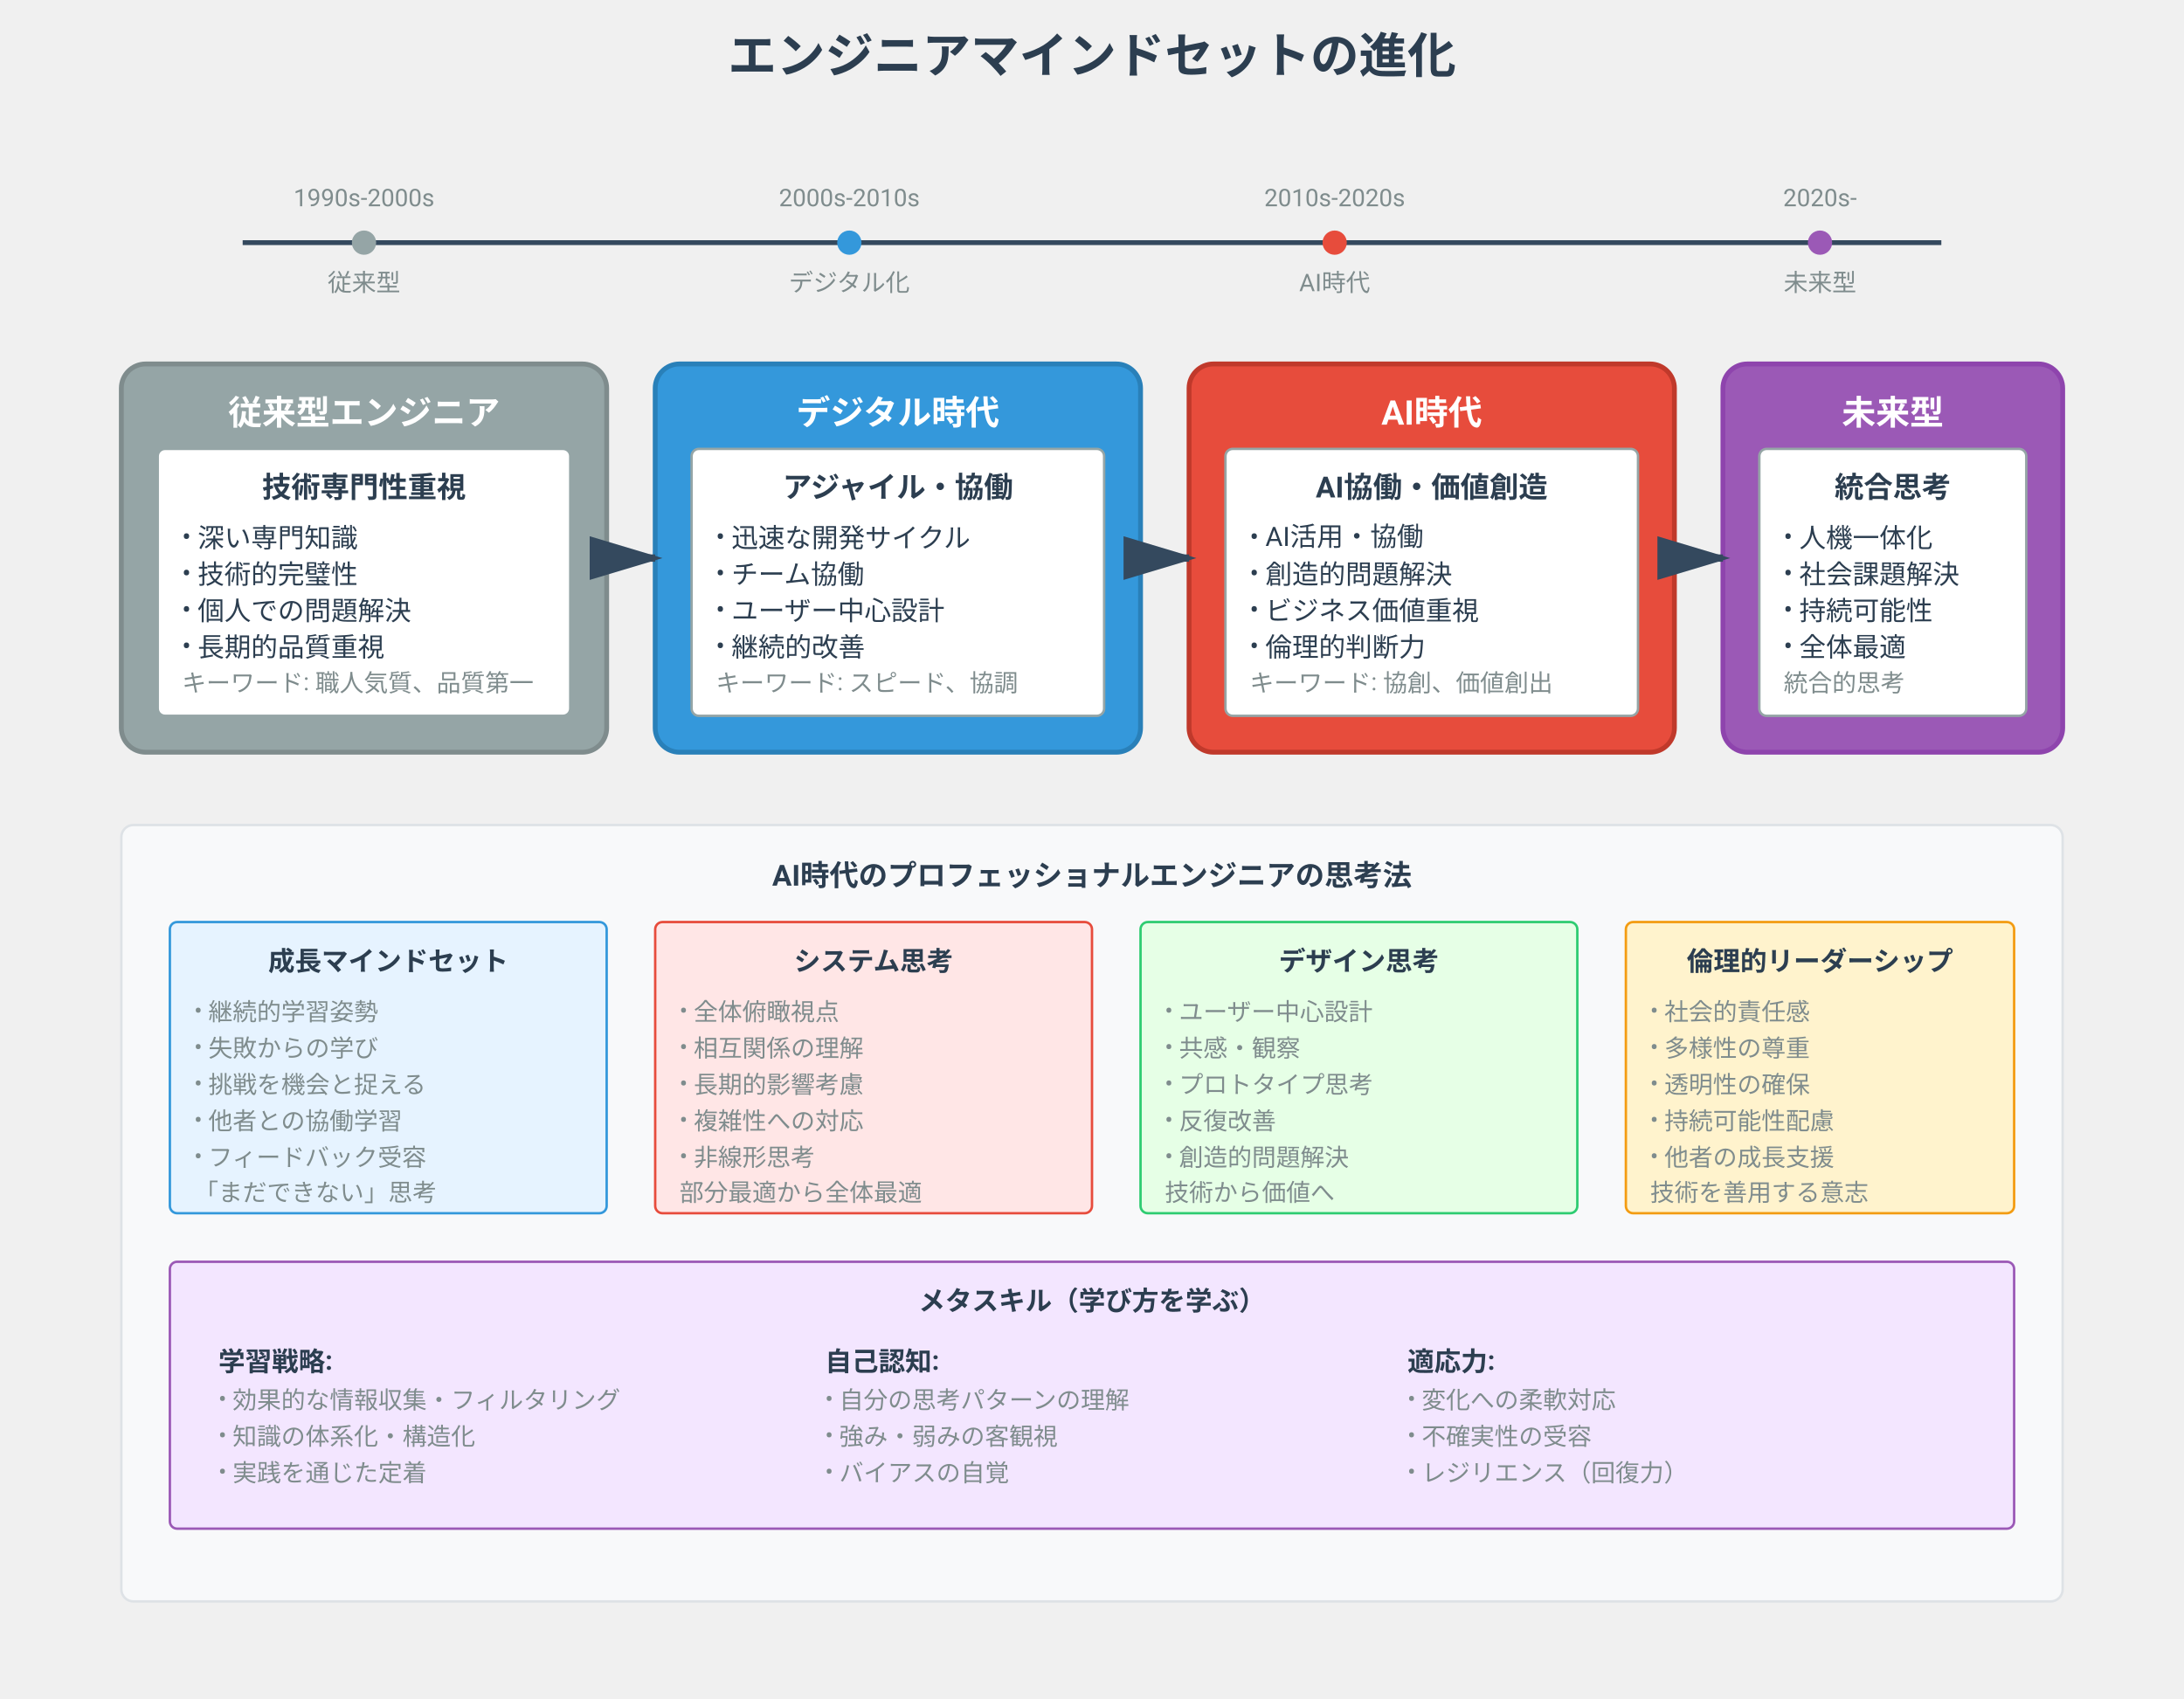
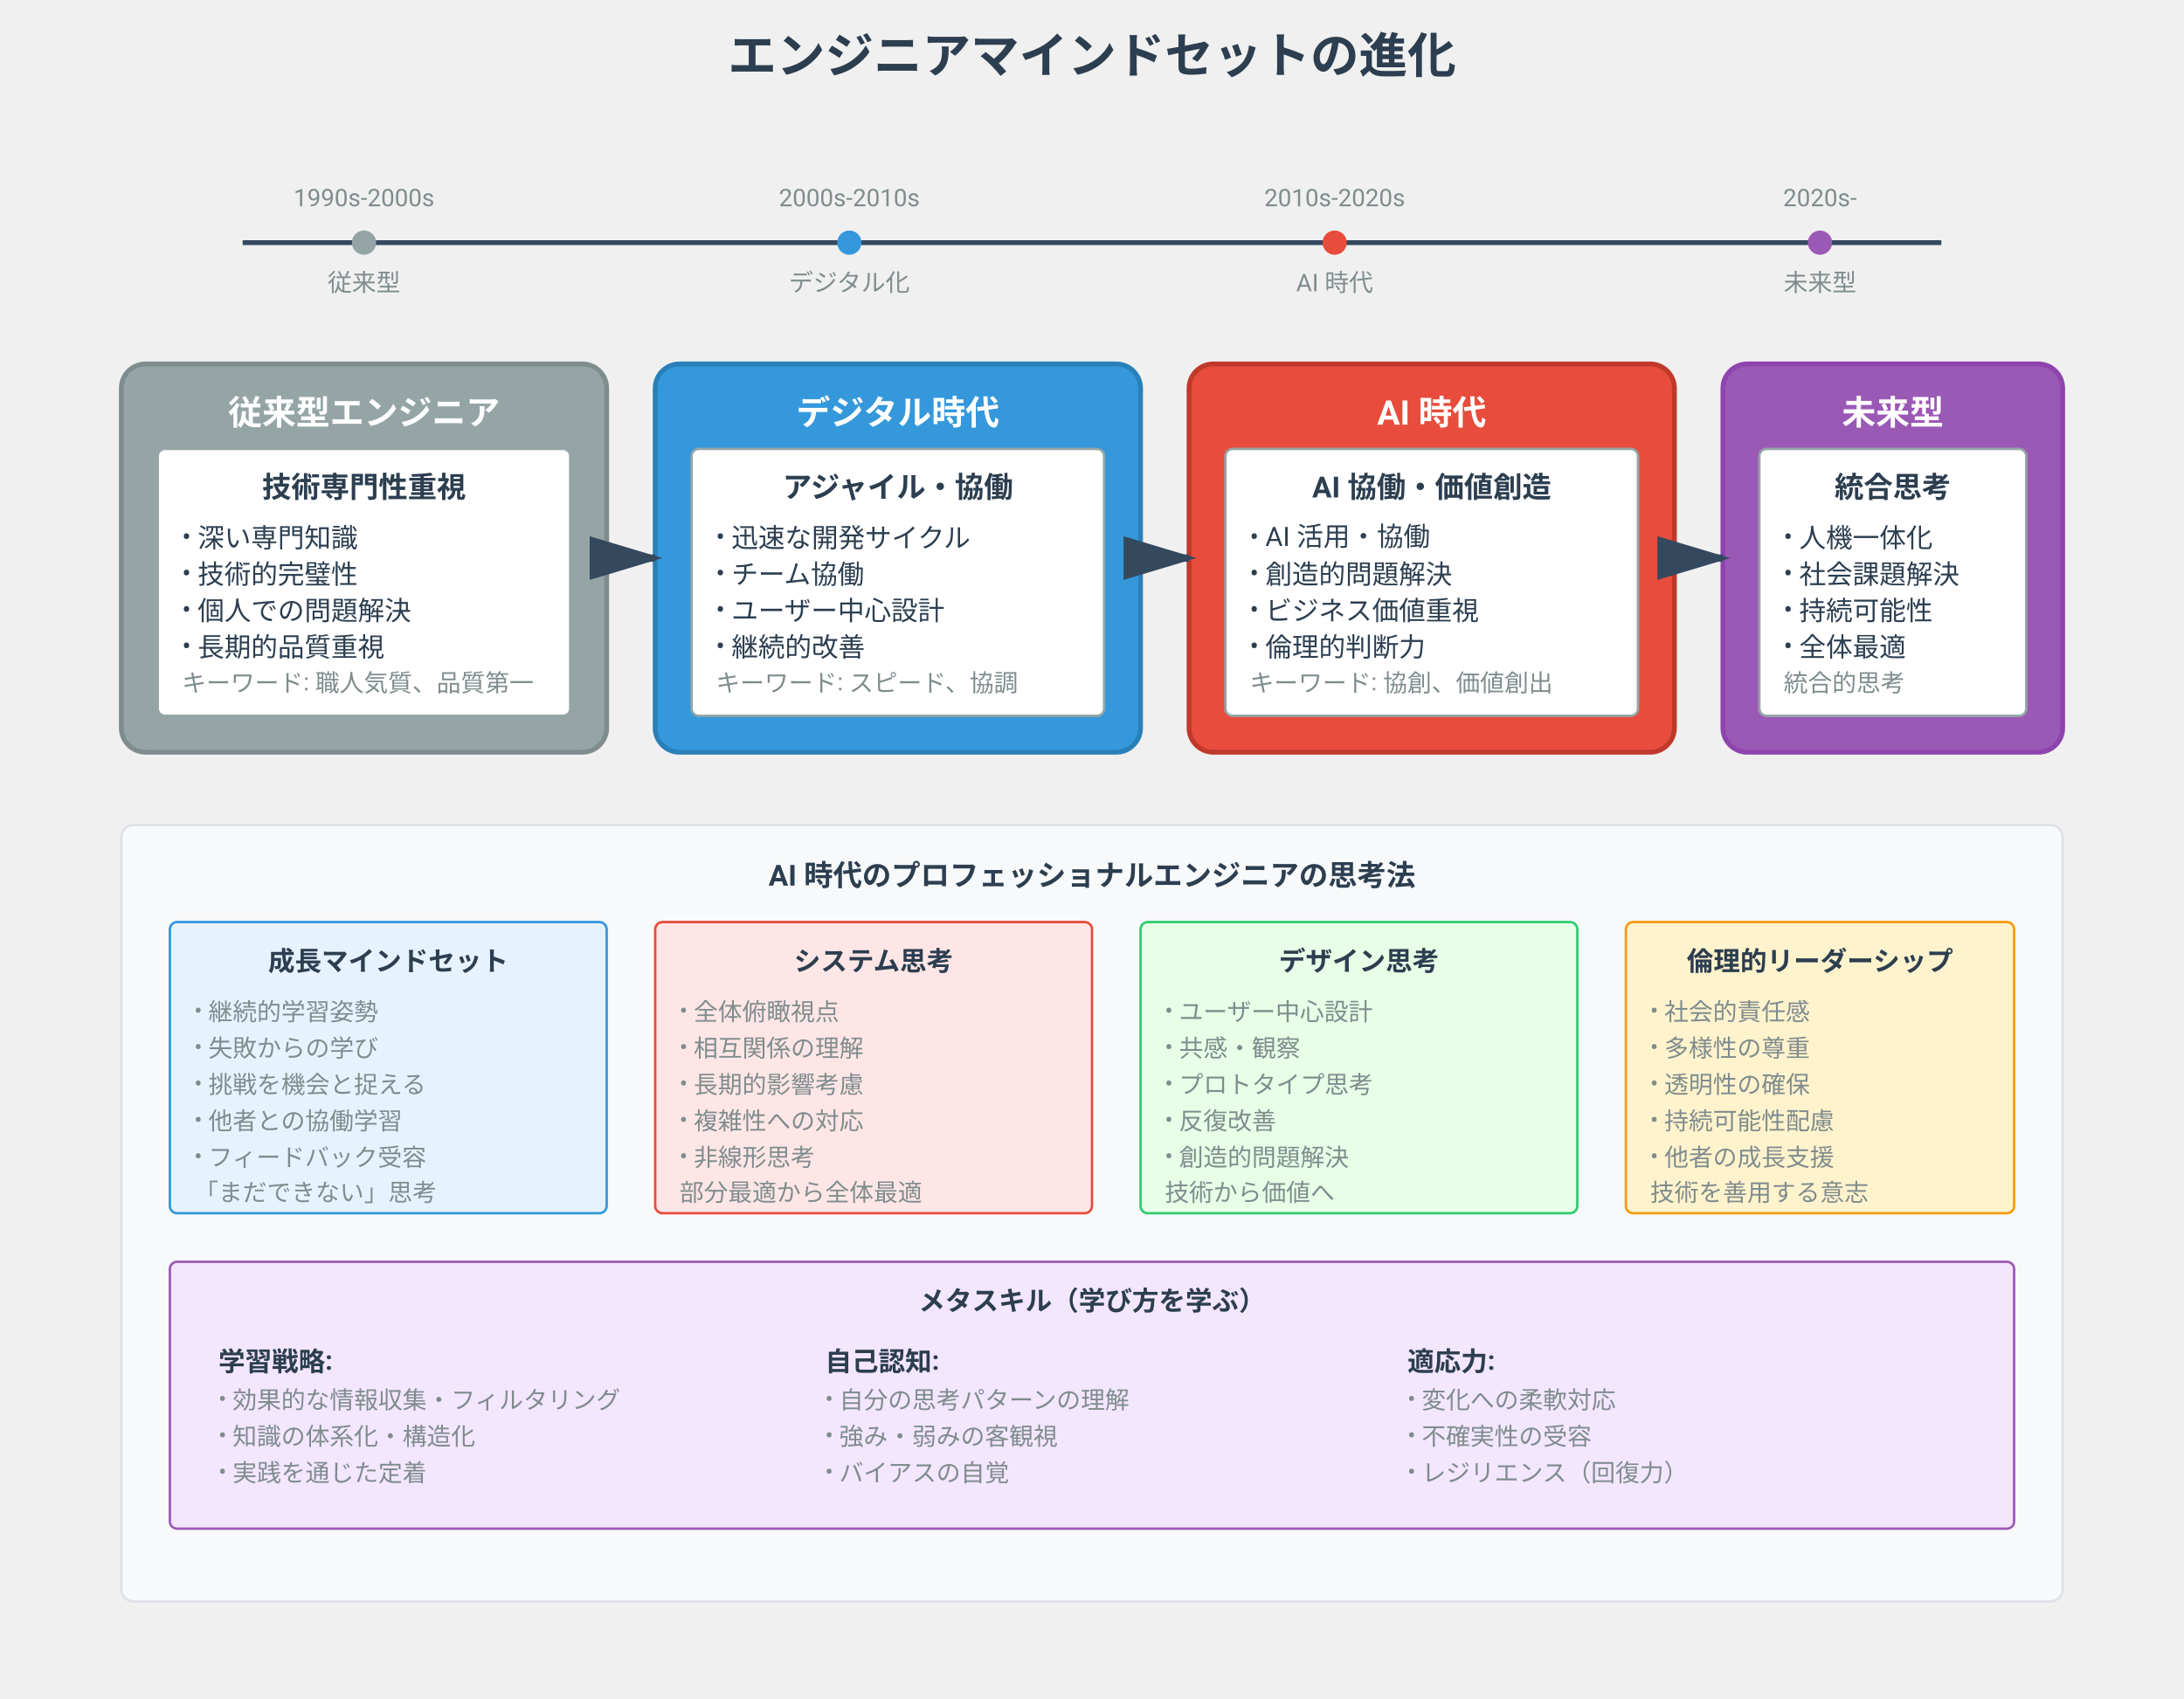
<svg xmlns="http://www.w3.org/2000/svg" width="900" height="700" viewBox="0 0 900 700">
  <defs>
    <style>
      .title { font-family: -apple-system, BlinkMacSystemFont, 'Segoe UI', Roboto, 'Helvetica Neue', Arial, 'Noto Sans', sans-serif, 'Apple Color Emoji', 'Segoe UI Emoji', 'Segoe UI Symbol', 'Noto Color Emoji'; font-size: 20px; font-weight: bold; fill: #2c3e50; }
      .era-title { font-family: -apple-system, BlinkMacSystemFont, 'Segoe UI', Roboto, 'Helvetica Neue', Arial, 'Noto Sans', sans-serif, 'Apple Color Emoji', 'Segoe UI Emoji', 'Segoe UI Symbol', 'Noto Color Emoji'; font-size: 14px; font-weight: bold; fill: #fff; }
      .mindset-title { font-family: -apple-system, BlinkMacSystemFont, 'Segoe UI', Roboto, 'Helvetica Neue', Arial, 'Noto Sans', sans-serif, 'Apple Color Emoji', 'Segoe UI Emoji', 'Segoe UI Symbol', 'Noto Color Emoji'; font-size: 12px; font-weight: bold; fill: #2c3e50; }
      .text-content { font-family: -apple-system, BlinkMacSystemFont, 'Segoe UI', Roboto, 'Helvetica Neue', Arial, 'Noto Sans', sans-serif, 'Apple Color Emoji', 'Segoe UI Emoji', 'Segoe UI Symbol', 'Noto Color Emoji'; font-size: 11px; fill: #2c3e50; }
      .small-text { font-family: -apple-system, BlinkMacSystemFont, 'Segoe UI', Roboto, 'Helvetica Neue', Arial, 'Noto Sans', sans-serif, 'Apple Color Emoji', 'Segoe UI Emoji', 'Segoe UI Symbol', 'Noto Color Emoji'; font-size: 10px; fill: #7f8c8d; }
      .traditional-box { fill: #95a5a6; stroke: #7f8c8d; stroke-width: 2; }
      .digital-box { fill: #3498db; stroke: #2980b9; stroke-width: 2; }
      .ai-box { fill: #e74c3c; stroke: #c0392b; stroke-width: 2; }
      .future-box { fill: #9b59b6; stroke: #8e44ad; stroke-width: 2; }
      .component { fill: #fff; stroke: #95a5a6; stroke-width: 1; }
      .evolution-arrow { stroke: #34495e; stroke-width: 3; fill: none; marker-end: url(#arrowhead); }
      .timeline-line { stroke: #34495e; stroke-width: 2; fill: none; }
    </style>
    <marker id="arrowhead" markerWidth="10" markerHeight="10" refX="9" refY="3" orient="auto">
      <polygon points="0 0, 10 3, 0 6" fill="#34495e" />
    </marker>
  </defs>
  <text x="450" y="30" class="title" text-anchor="middle">エンジニアマインドセットの進化</text>
  <g id="timeline">
    <line x1="100" y1="100" x2="800" y2="100" class="timeline-line" />
    <circle cx="150" cy="100" r="5" fill="#95a5a6" />
    <text x="150" y="85" class="small-text" text-anchor="middle">1990s-2000s</text>
    <text x="150" y="120" class="small-text" text-anchor="middle">従来型</text>
    <circle cx="350" cy="100" r="5" fill="#3498db" />
    <text x="350" y="85" class="small-text" text-anchor="middle">2000s-2010s</text>
    <text x="350" y="120" class="small-text" text-anchor="middle">デジタル化</text>
    <circle cx="550" cy="100" r="5" fill="#e74c3c" />
    <text x="550" y="85" class="small-text" text-anchor="middle">2010s-2020s</text>
-     <text x="550" y="120" class="small-text" text-anchor="middle">AI時代</text>
+     <text x="550" y="120" class="small-text" text-anchor="middle">AI 時代</text>
    <circle cx="750" cy="100" r="5" fill="#9b59b6" />
    <text x="750" y="85" class="small-text" text-anchor="middle">2020s-</text>
    <text x="750" y="120" class="small-text" text-anchor="middle">未来型</text>
  </g>
  <g id="traditional">
    <rect x="50" y="150" width="200" height="160" class="traditional-box" rx="10" />
    <text x="150" y="175" class="era-title" text-anchor="middle">従来型エンジニア</text>
    <rect x="65" y="185" width="170" height="110" class="component" rx="3" />
    <text x="150" y="205" class="mindset-title" text-anchor="middle">技術専門性重視</text>
    <text x="75" y="225" class="text-content">• 深い専門知識</text>
    <text x="75" y="240" class="text-content">• 技術的完璧性</text>
    <text x="75" y="255" class="text-content">• 個人での問題解決</text>
    <text x="75" y="270" class="text-content">• 長期的品質重視</text>
    <text x="75" y="285" class="small-text">キーワード: 職人気質、品質第一</text>
  </g>
  <g id="digital">
    <rect x="270" y="150" width="200" height="160" class="digital-box" rx="10" />
    <text x="370" y="175" class="era-title" text-anchor="middle">デジタル時代</text>
    <rect x="285" y="185" width="170" height="110" class="component" rx="3" />
    <text x="370" y="205" class="mindset-title" text-anchor="middle">アジャイル・協働</text>
    <text x="295" y="225" class="text-content">• 迅速な開発サイクル</text>
    <text x="295" y="240" class="text-content">• チーム協働</text>
    <text x="295" y="255" class="text-content">• ユーザー中心設計</text>
    <text x="295" y="270" class="text-content">• 継続的改善</text>
    <text x="295" y="285" class="small-text">キーワード: スピード、協調</text>
  </g>
  <g id="ai-era">
    <rect x="490" y="150" width="200" height="160" class="ai-box" rx="10" />
-     <text x="590" y="175" class="era-title" text-anchor="middle">AI時代</text>
+     <text x="590" y="175" class="era-title" text-anchor="middle">AI 時代</text>
    <rect x="505" y="185" width="170" height="110" class="component" rx="3" />
-     <text x="590" y="205" class="mindset-title" text-anchor="middle">AI協働・価値創造</text>
-     <text x="515" y="225" class="text-content">• AI活用・協働</text>
+     <text x="590" y="205" class="mindset-title" text-anchor="middle">AI 協働・価値創造</text>
+     <text x="515" y="225" class="text-content">• AI 活用・協働</text>
    <text x="515" y="240" class="text-content">• 創造的問題解決</text>
    <text x="515" y="255" class="text-content">• ビジネス価値重視</text>
    <text x="515" y="270" class="text-content">• 倫理的判断力</text>
    <text x="515" y="285" class="small-text">キーワード: 協創、価値創出</text>
  </g>
  <g id="future">
    <rect x="710" y="150" width="140" height="160" class="future-box" rx="10" />
    <text x="780" y="175" class="era-title" text-anchor="middle">未来型</text>
    <rect x="725" y="185" width="110" height="110" class="component" rx="3" />
    <text x="780" y="205" class="mindset-title" text-anchor="middle">統合思考</text>
    <text x="735" y="225" class="text-content">• 人機一体化</text>
    <text x="735" y="240" class="text-content">• 社会課題解決</text>
    <text x="735" y="255" class="text-content">• 持続可能性</text>
    <text x="735" y="270" class="text-content">• 全体最適</text>
    <text x="735" y="285" class="small-text">統合的思考</text>
  </g>
  <path d="M 250 230 L 270 230" class="evolution-arrow" />
  <path d="M 470 230 L 490 230" class="evolution-arrow" />
  <path d="M 690 230 L 710 230" class="evolution-arrow" />
  <g id="mindset-components">
    <rect x="50" y="340" width="800" height="320" fill="#f8f9fa" stroke="#dee2e6" stroke-width="1" rx="5" />
-     <text x="450" y="365" class="mindset-title" text-anchor="middle">AI時代のプロフェッショナルエンジニアの思考法</text>
+     <text x="450" y="365" class="mindset-title" text-anchor="middle">AI 時代のプロフェッショナルエンジニアの思考法</text>
    <rect x="70" y="380" width="180" height="120" fill="#e6f3ff" stroke="#3498db" stroke-width="1" rx="3" />
    <text x="160" y="400" class="text-content" text-anchor="middle" font-weight="bold">成長マインドセット</text>
    <text x="80" y="420" class="small-text">• 継続的学習姿勢</text>
    <text x="80" y="435" class="small-text">• 失敗からの学び</text>
    <text x="80" y="450" class="small-text">• 挑戦を機会と捉える</text>
    <text x="80" y="465" class="small-text">• 他者との協働学習</text>
    <text x="80" y="480" class="small-text">• フィードバック受容</text>
    <text x="80" y="495" class="small-text">「まだできない」思考</text>
    <rect x="270" y="380" width="180" height="120" fill="#ffe6e6" stroke="#e74c3c" stroke-width="1" rx="3" />
    <text x="360" y="400" class="text-content" text-anchor="middle" font-weight="bold">システム思考</text>
    <text x="280" y="420" class="small-text">• 全体俯瞰視点</text>
    <text x="280" y="435" class="small-text">• 相互関係の理解</text>
    <text x="280" y="450" class="small-text">• 長期的影響考慮</text>
    <text x="280" y="465" class="small-text">• 複雑性への対応</text>
    <text x="280" y="480" class="small-text">• 非線形思考</text>
    <text x="280" y="495" class="small-text">部分最適から全体最適</text>
    <rect x="470" y="380" width="180" height="120" fill="#e6ffe6" stroke="#2ecc71" stroke-width="1" rx="3" />
    <text x="560" y="400" class="text-content" text-anchor="middle" font-weight="bold">デザイン思考</text>
    <text x="480" y="420" class="small-text">• ユーザー中心設計</text>
    <text x="480" y="435" class="small-text">• 共感・観察</text>
    <text x="480" y="450" class="small-text">• プロトタイプ思考</text>
    <text x="480" y="465" class="small-text">• 反復改善</text>
    <text x="480" y="480" class="small-text">• 創造的問題解決</text>
    <text x="480" y="495" class="small-text">技術から価値へ</text>
    <rect x="670" y="380" width="160" height="120" fill="#fff3cd" stroke="#f39c12" stroke-width="1" rx="3" />
    <text x="750" y="400" class="text-content" text-anchor="middle" font-weight="bold">倫理的リーダーシップ</text>
    <text x="680" y="420" class="small-text">• 社会的責任感</text>
    <text x="680" y="435" class="small-text">• 多様性の尊重</text>
    <text x="680" y="450" class="small-text">• 透明性の確保</text>
    <text x="680" y="465" class="small-text">• 持続可能性配慮</text>
    <text x="680" y="480" class="small-text">• 他者の成長支援</text>
    <text x="680" y="495" class="small-text">技術を善用する意志</text>
    <rect x="70" y="520" width="760" height="110" fill="#f3e6ff" stroke="#9b59b6" stroke-width="1" rx="3" />
    <text x="450" y="540" class="text-content" text-anchor="middle" font-weight="bold">メタスキル（学び方を学ぶ）</text>
    <text x="90" y="565" class="text-content" font-weight="bold">学習戦略:</text>
    <text x="90" y="580" class="small-text">• 効果的な情報収集・フィルタリング</text>
    <text x="90" y="595" class="small-text">• 知識の体系化・構造化</text>
    <text x="90" y="610" class="small-text">• 実践を通じた定着</text>
    <text x="340" y="565" class="text-content" font-weight="bold">自己認知:</text>
    <text x="340" y="580" class="small-text">• 自分の思考パターンの理解</text>
    <text x="340" y="595" class="small-text">• 強み・弱みの客観視</text>
    <text x="340" y="610" class="small-text">• バイアスの自覚</text>
    <text x="580" y="565" class="text-content" font-weight="bold">適応力:</text>
    <text x="580" y="580" class="small-text">• 変化への柔軟対応</text>
    <text x="580" y="595" class="small-text">• 不確実性の受容</text>
    <text x="580" y="610" class="small-text">• レジリエンス（回復力）</text>
  </g>
</svg>
